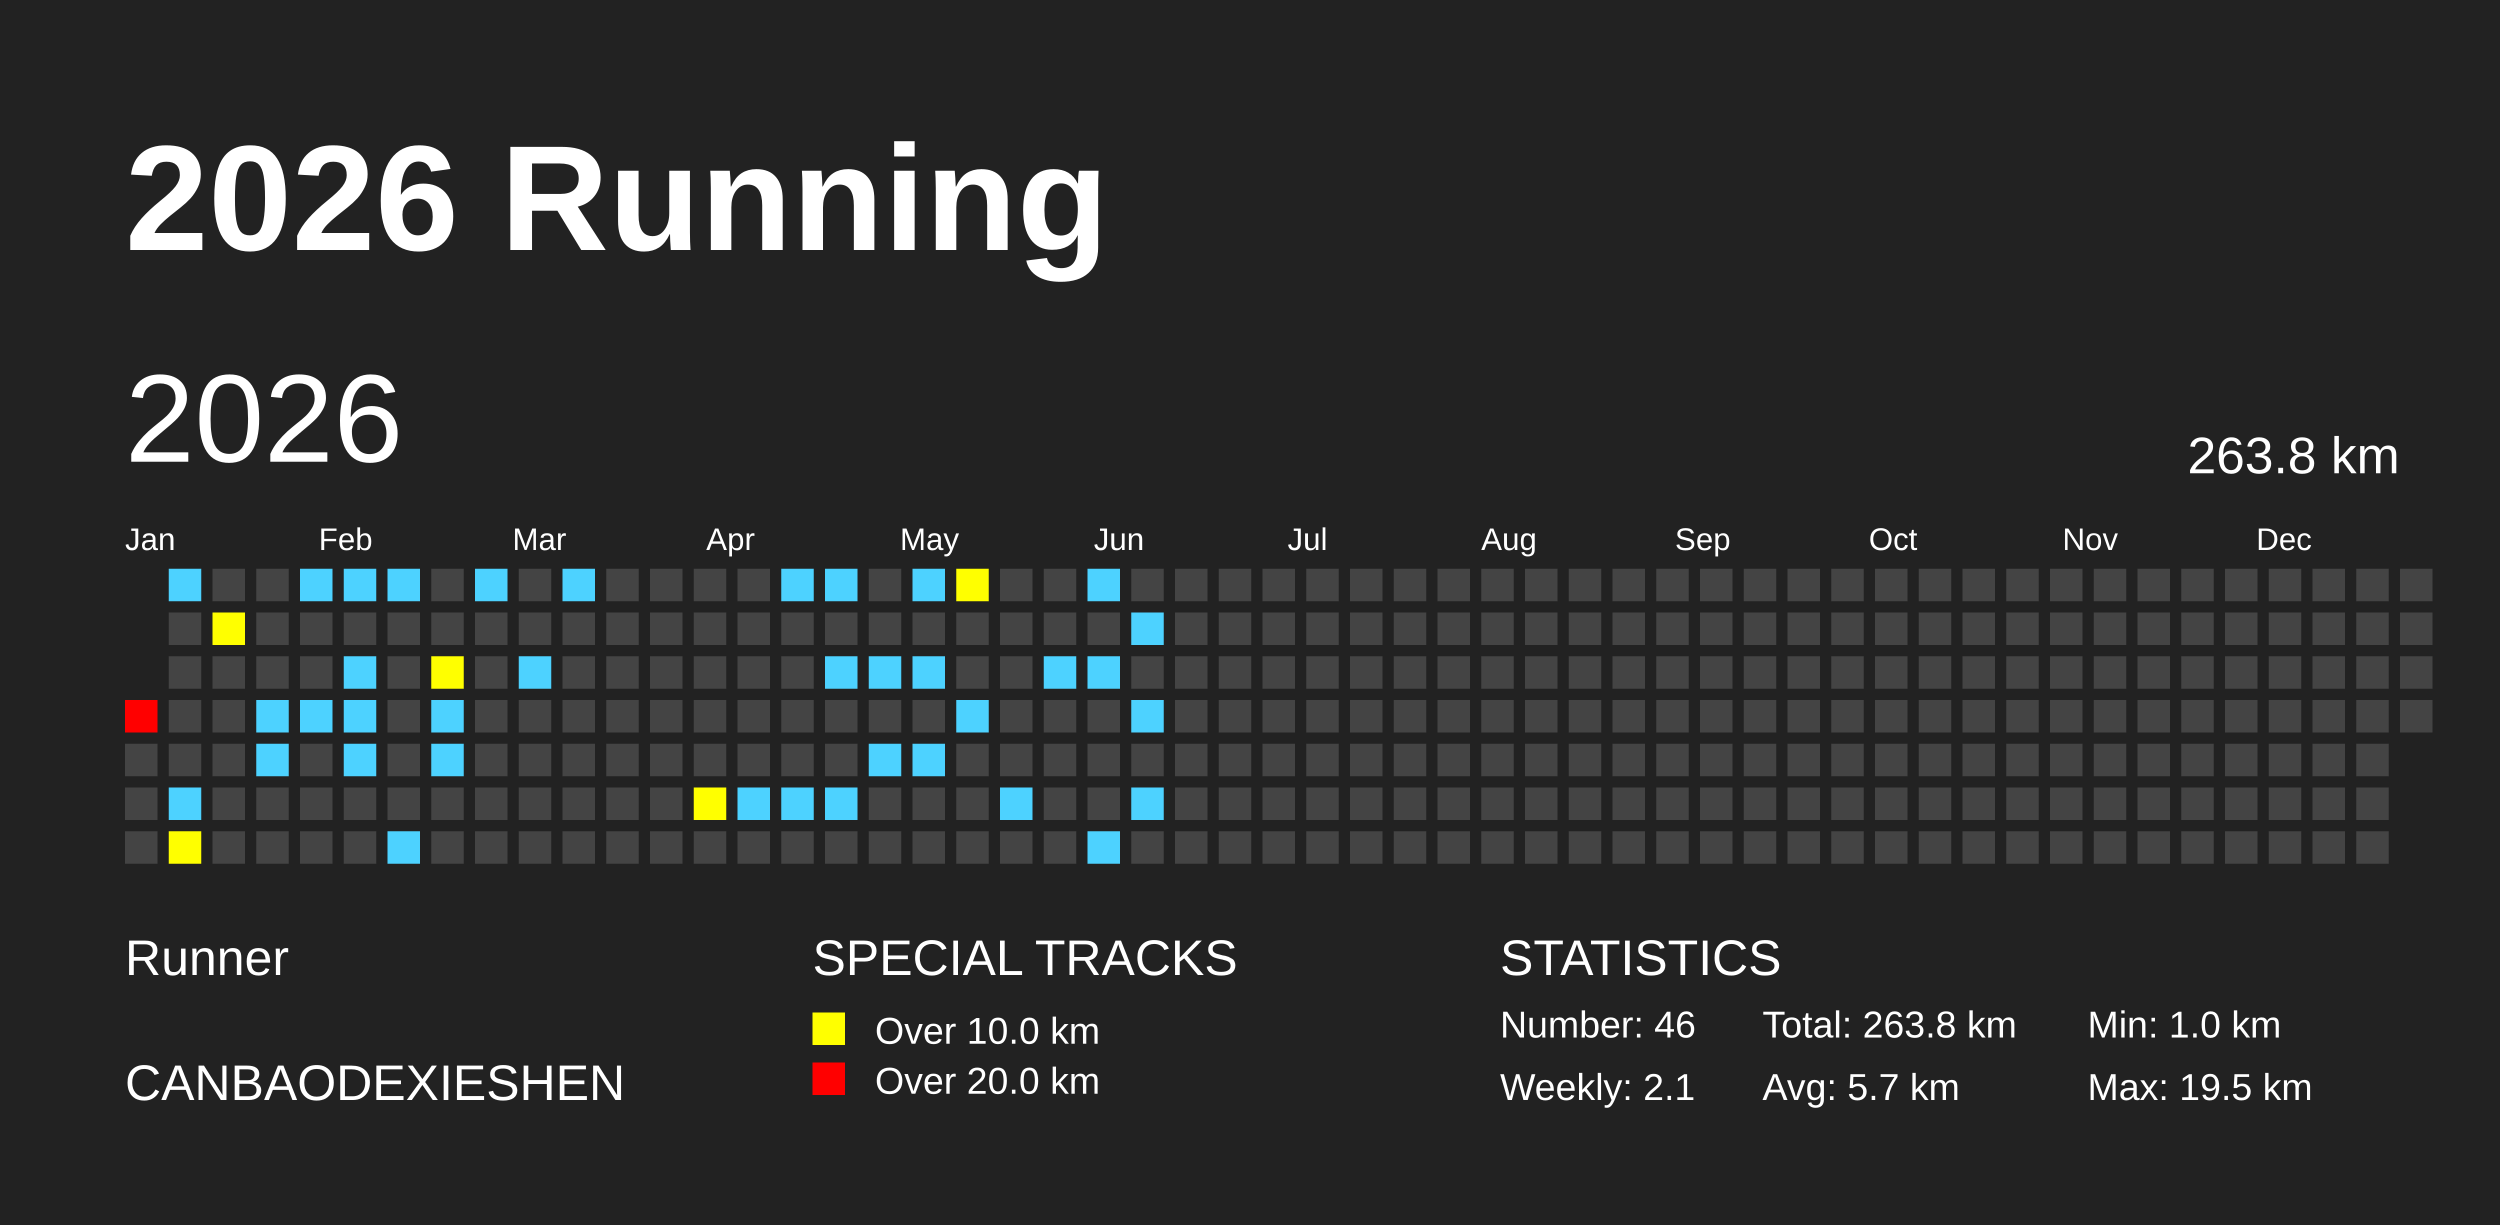
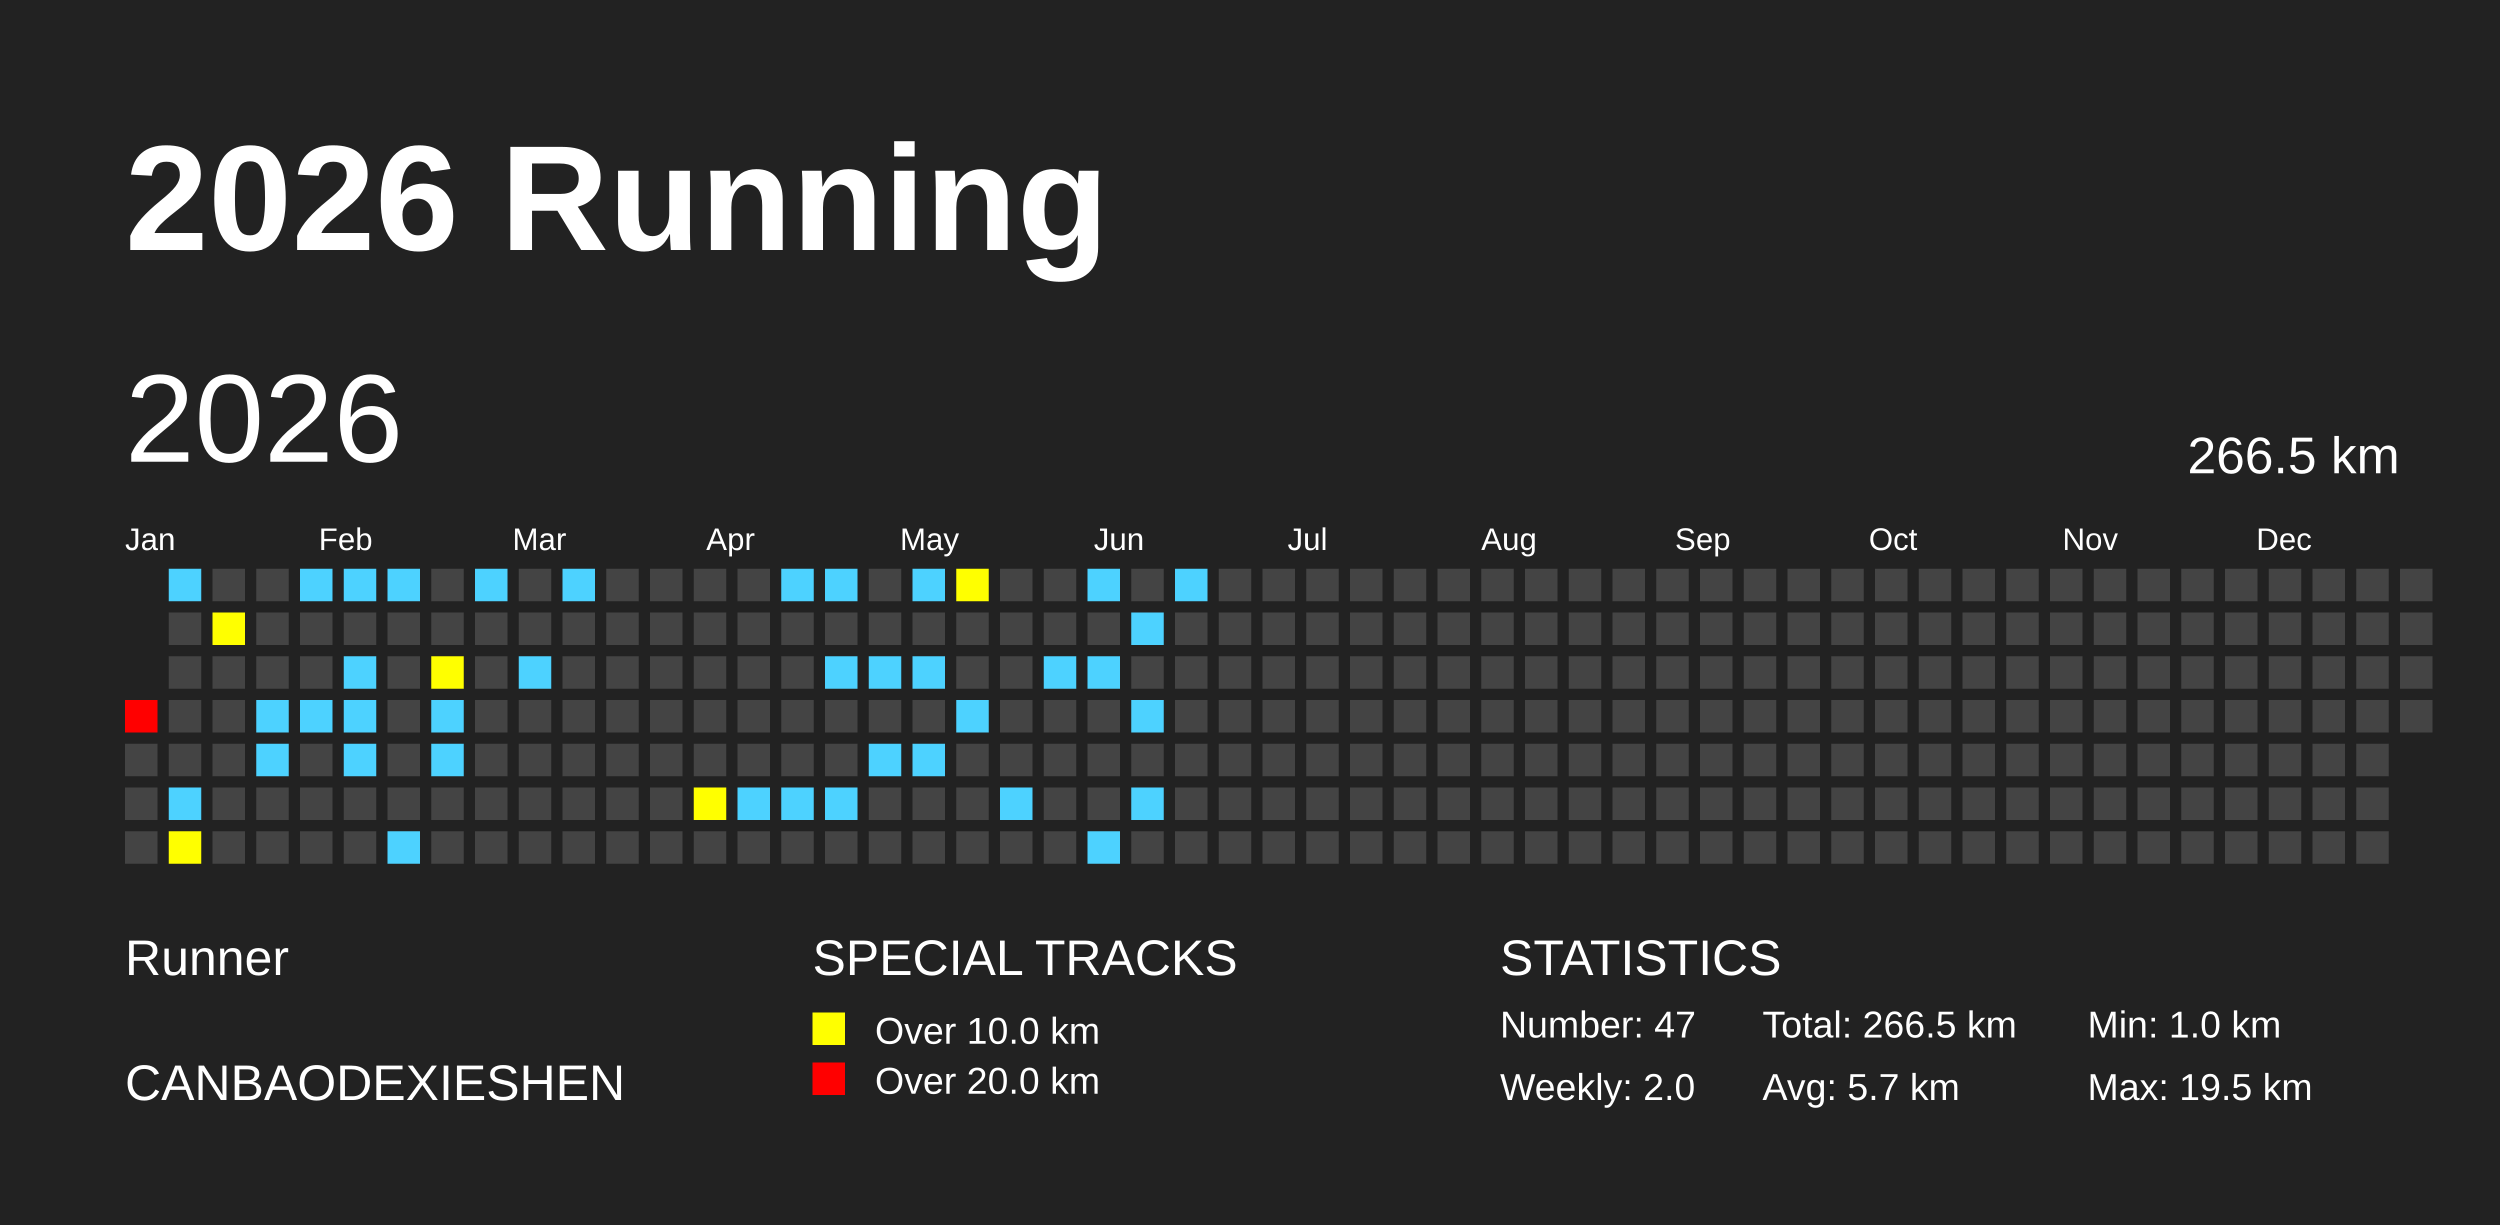
<svg xmlns="http://www.w3.org/2000/svg" baseProfile="full" height="98mm" version="1.1" viewBox="0,0,200,98" width="200mm">
  <defs>
    <pattern height="2" id="indoor-stripe" patternUnits="userSpaceOnUse" width="2">
      <line stroke="white" stroke-opacity="0.45" stroke-width="0.5" x1="0" x2="2" y1="2" y2="0" />
    </pattern>
  </defs>
  <rect fill="#222222" height="98" width="200" x="0" y="0" />
  <text fill="#FFFFFF" style="font-size:12px; font-family:Arial; font-weight:bold;" x="10" y="20">2026 Running</text>
  <text fill="#FFFFFF" style="font-size:4px; font-family:Arial" x="10" y="78">Runner</text>
  <text fill="#FFFFFF" style="font-size:4px; font-family:Arial" x="10" y="88">CANBAODEXIESHEN</text>
  <text fill="#FFFFFF" style="font-size:4px; font-family:Arial" x="65" y="78">SPECIAL TRACKS</text>
  <rect fill="yellow" height="2.6" width="2.6" x="65" y="81" />
  <text fill="#FFFFFF" style="font-size:3px; font-family:Arial" x="70" y="83.5">Over 10.0 km</text>
  <rect fill="red" height="2.6" width="2.6" x="65" y="85" />
  <text fill="#FFFFFF" style="font-size:3px; font-family:Arial" x="70" y="87.5">Over 20.0 km</text>
  <text fill="#FFFFFF" style="font-size:4px; font-family:Arial" x="120" y="78">STATISTICS</text>
-   <text fill="#FFFFFF" style="font-size:3px; font-family:Arial" x="120" y="83">Number: 46</text>
-   <text fill="#FFFFFF" style="font-size:3px; font-family:Arial" x="120" y="88">Weekly: 2.1</text>
-   <text fill="#FFFFFF" style="font-size:3px; font-family:Arial" x="141" y="83">Total: 263.8 km</text>
+   <text fill="#FFFFFF" style="font-size:3px; font-family:Arial" x="120" y="83">Number: 47</text>
+   <text fill="#FFFFFF" style="font-size:3px; font-family:Arial" x="120" y="88">Weekly: 2.0</text>
+   <text fill="#FFFFFF" style="font-size:3px; font-family:Arial" x="141" y="83">Total: 266.5 km</text>
  <text fill="#FFFFFF" style="font-size:3px; font-family:Arial" x="141" y="88">Avg: 5.7 km</text>
  <text fill="#FFFFFF" style="font-size:3px; font-family:Arial" x="167" y="83">Min: 1.0 km</text>
  <text fill="#FFFFFF" style="font-size:3px; font-family:Arial" x="167" y="88">Max: 19.5 km</text>
  <text dominant-baseline="hanging" fill="#FFFFFF" style="font-size:10.0px; font-family:Arial;" x="10" y="30">2026</text>
-   <text dominant-baseline="hanging" fill="#FFFFFF" style="font-size:4.125px; font-family:Arial;" x="175" y="35">263.8 km</text>
+   <text dominant-baseline="hanging" fill="#FFFFFF" style="font-size:4.125px; font-family:Arial;" x="175" y="35">266.5 km</text>
  <text fill="#FFFFFF" style="font-size:2.5px; font-family:Arial" x="10.0" y="44">Jan</text>
  <text fill="#FFFFFF" style="font-size:2.5px; font-family:Arial" x="25.5" y="44">Feb</text>
  <text fill="#FFFFFF" style="font-size:2.5px; font-family:Arial" x="41.0" y="44">Mar</text>
  <text fill="#FFFFFF" style="font-size:2.5px; font-family:Arial" x="56.5" y="44">Apr</text>
  <text fill="#FFFFFF" style="font-size:2.5px; font-family:Arial" x="72.0" y="44">May</text>
  <text fill="#FFFFFF" style="font-size:2.5px; font-family:Arial" x="87.5" y="44">Jun</text>
  <text fill="#FFFFFF" style="font-size:2.5px; font-family:Arial" x="103.0" y="44">Jul</text>
  <text fill="#FFFFFF" style="font-size:2.5px; font-family:Arial" x="118.5" y="44">Aug</text>
  <text fill="#FFFFFF" style="font-size:2.5px; font-family:Arial" x="134.0" y="44">Sep</text>
  <text fill="#FFFFFF" style="font-size:2.5px; font-family:Arial" x="149.5" y="44">Oct</text>
  <text fill="#FFFFFF" style="font-size:2.5px; font-family:Arial" x="165.0" y="44">Nov</text>
  <text fill="#FFFFFF" style="font-size:2.5px; font-family:Arial" x="180.5" y="44">Dec</text>
  <rect fill="red" height="2.6" width="2.6" x="10.0" y="56.0" />
  <rect fill="#444444" height="2.6" width="2.6" x="10.0" y="59.5" />
  <rect fill="#444444" height="2.6" width="2.6" x="10.0" y="63.0" />
  <rect fill="#444444" height="2.6" width="2.6" x="10.0" y="66.5" />
  <rect fill="#4DD2FF" height="2.6" width="2.6" x="13.5" y="45.5" />
  <rect fill="#444444" height="2.6" width="2.6" x="13.5" y="49.0" />
  <rect fill="#444444" height="2.6" width="2.6" x="13.5" y="52.5" />
  <rect fill="#444444" height="2.6" width="2.6" x="13.5" y="56.0" />
  <rect fill="#444444" height="2.6" width="2.6" x="13.5" y="59.5" />
  <rect fill="#4DD2FF" height="2.6" width="2.6" x="13.5" y="63.0" />
  <rect fill="yellow" height="2.6" width="2.6" x="13.5" y="66.5" />
  <rect fill="#444444" height="2.6" width="2.6" x="17.0" y="45.5" />
  <rect fill="yellow" height="2.6" width="2.6" x="17.0" y="49.0" />
  <rect fill="#444444" height="2.6" width="2.6" x="17.0" y="52.5" />
  <rect fill="#444444" height="2.6" width="2.6" x="17.0" y="56.0" />
  <rect fill="#444444" height="2.6" width="2.6" x="17.0" y="59.5" />
  <rect fill="#444444" height="2.6" width="2.6" x="17.0" y="63.0" />
  <rect fill="#444444" height="2.6" width="2.6" x="17.0" y="66.5" />
  <rect fill="#444444" height="2.6" width="2.6" x="20.5" y="45.5" />
  <rect fill="#444444" height="2.6" width="2.6" x="20.5" y="49.0" />
  <rect fill="#444444" height="2.6" width="2.6" x="20.5" y="52.5" />
  <rect fill="#4DD2FF" height="2.6" width="2.6" x="20.5" y="56.0" />
  <rect fill="#4DD2FF" height="2.6" width="2.6" x="20.5" y="59.5" />
  <rect fill="#444444" height="2.6" width="2.6" x="20.5" y="63.0" />
  <rect fill="#444444" height="2.6" width="2.6" x="20.5" y="66.5" />
  <rect fill="#4DD2FF" height="2.6" width="2.6" x="24.0" y="45.5" />
  <rect fill="#444444" height="2.6" width="2.6" x="24.0" y="49.0" />
  <rect fill="#444444" height="2.6" width="2.6" x="24.0" y="52.5" />
  <rect fill="#4DD2FF" height="2.6" width="2.6" x="24.0" y="56.0" />
  <rect fill="#444444" height="2.6" width="2.6" x="24.0" y="59.5" />
  <rect fill="#444444" height="2.6" width="2.6" x="24.0" y="63.0" />
  <rect fill="#444444" height="2.6" width="2.6" x="24.0" y="66.5" />
  <rect fill="#4DD2FF" height="2.6" width="2.6" x="27.5" y="45.5" />
  <rect fill="#444444" height="2.6" width="2.6" x="27.5" y="49.0" />
  <rect fill="#4DD2FF" height="2.6" width="2.6" x="27.5" y="52.5" />
  <rect fill="#4DD2FF" height="2.6" width="2.6" x="27.5" y="56.0" />
  <rect fill="#4DD2FF" height="2.6" width="2.6" x="27.5" y="59.5" />
  <rect fill="#444444" height="2.6" width="2.6" x="27.5" y="63.0" />
  <rect fill="#444444" height="2.6" width="2.6" x="27.5" y="66.5" />
  <rect fill="#4DD2FF" height="2.6" width="2.6" x="31.0" y="45.5" />
  <rect fill="#444444" height="2.6" width="2.6" x="31.0" y="49.0" />
  <rect fill="#444444" height="2.6" width="2.6" x="31.0" y="52.5" />
  <rect fill="#444444" height="2.6" width="2.6" x="31.0" y="56.0" />
  <rect fill="#444444" height="2.6" width="2.6" x="31.0" y="59.5" />
  <rect fill="#444444" height="2.6" width="2.6" x="31.0" y="63.0" />
  <rect fill="#4DD2FF" height="2.6" width="2.6" x="31.0" y="66.5" />
  <rect fill="#444444" height="2.6" width="2.6" x="34.5" y="45.5" />
  <rect fill="#444444" height="2.6" width="2.6" x="34.5" y="49.0" />
  <rect fill="yellow" height="2.6" width="2.6" x="34.5" y="52.5" />
  <rect fill="#4DD2FF" height="2.6" width="2.6" x="34.5" y="56.0" />
  <rect fill="#4DD2FF" height="2.6" width="2.6" x="34.5" y="59.5" />
  <rect fill="#444444" height="2.6" width="2.6" x="34.5" y="63.0" />
  <rect fill="#444444" height="2.6" width="2.6" x="34.5" y="66.5" />
  <rect fill="#4DD2FF" height="2.6" width="2.6" x="38.0" y="45.5" />
  <rect fill="#444444" height="2.6" width="2.6" x="38.0" y="49.0" />
  <rect fill="#444444" height="2.6" width="2.6" x="38.0" y="52.5" />
  <rect fill="#444444" height="2.6" width="2.6" x="38.0" y="56.0" />
  <rect fill="#444444" height="2.6" width="2.6" x="38.0" y="59.5" />
  <rect fill="#444444" height="2.6" width="2.6" x="38.0" y="63.0" />
  <rect fill="#444444" height="2.6" width="2.6" x="38.0" y="66.5" />
  <rect fill="#444444" height="2.6" width="2.6" x="41.5" y="45.5" />
  <rect fill="#444444" height="2.6" width="2.6" x="41.5" y="49.0" />
  <rect fill="#4DD2FF" height="2.6" width="2.6" x="41.5" y="52.5" />
  <rect fill="#444444" height="2.6" width="2.6" x="41.5" y="56.0" />
  <rect fill="#444444" height="2.6" width="2.6" x="41.5" y="59.5" />
  <rect fill="#444444" height="2.6" width="2.6" x="41.5" y="63.0" />
  <rect fill="#444444" height="2.6" width="2.6" x="41.5" y="66.5" />
  <rect fill="#4DD2FF" height="2.6" width="2.6" x="45.0" y="45.5" />
  <rect fill="#444444" height="2.6" width="2.6" x="45.0" y="49.0" />
  <rect fill="#444444" height="2.6" width="2.6" x="45.0" y="52.5" />
  <rect fill="#444444" height="2.6" width="2.6" x="45.0" y="56.0" />
  <rect fill="#444444" height="2.6" width="2.6" x="45.0" y="59.5" />
  <rect fill="#444444" height="2.6" width="2.6" x="45.0" y="63.0" />
  <rect fill="#444444" height="2.6" width="2.6" x="45.0" y="66.5" />
  <rect fill="#444444" height="2.6" width="2.6" x="48.5" y="45.5" />
  <rect fill="#444444" height="2.6" width="2.6" x="48.5" y="49.0" />
  <rect fill="#444444" height="2.6" width="2.6" x="48.5" y="52.5" />
  <rect fill="#444444" height="2.6" width="2.6" x="48.5" y="56.0" />
  <rect fill="#444444" height="2.6" width="2.6" x="48.5" y="59.5" />
  <rect fill="#444444" height="2.6" width="2.6" x="48.5" y="63.0" />
  <rect fill="#444444" height="2.6" width="2.6" x="48.5" y="66.5" />
  <rect fill="#444444" height="2.6" width="2.6" x="52.0" y="45.5" />
  <rect fill="#444444" height="2.6" width="2.6" x="52.0" y="49.0" />
  <rect fill="#444444" height="2.6" width="2.6" x="52.0" y="52.5" />
  <rect fill="#444444" height="2.6" width="2.6" x="52.0" y="56.0" />
  <rect fill="#444444" height="2.6" width="2.6" x="52.0" y="59.5" />
  <rect fill="#444444" height="2.6" width="2.6" x="52.0" y="63.0" />
  <rect fill="#444444" height="2.6" width="2.6" x="52.0" y="66.5" />
  <rect fill="#444444" height="2.6" width="2.6" x="55.5" y="45.5" />
  <rect fill="#444444" height="2.6" width="2.6" x="55.5" y="49.0" />
  <rect fill="#444444" height="2.6" width="2.6" x="55.5" y="52.5" />
  <rect fill="#444444" height="2.6" width="2.6" x="55.5" y="56.0" />
  <rect fill="#444444" height="2.6" width="2.6" x="55.5" y="59.5" />
  <rect fill="yellow" height="2.6" width="2.6" x="55.5" y="63.0" />
  <rect fill="#444444" height="2.6" width="2.6" x="55.5" y="66.5" />
  <rect fill="#444444" height="2.6" width="2.6" x="59.0" y="45.5" />
  <rect fill="#444444" height="2.6" width="2.6" x="59.0" y="49.0" />
  <rect fill="#444444" height="2.6" width="2.6" x="59.0" y="52.5" />
  <rect fill="#444444" height="2.6" width="2.6" x="59.0" y="56.0" />
  <rect fill="#444444" height="2.6" width="2.6" x="59.0" y="59.5" />
  <rect fill="#4DD2FF" height="2.6" width="2.6" x="59.0" y="63.0" />
  <rect fill="#444444" height="2.6" width="2.6" x="59.0" y="66.5" />
  <rect fill="#4DD2FF" height="2.6" width="2.6" x="62.5" y="45.5" />
  <rect fill="#444444" height="2.6" width="2.6" x="62.5" y="49.0" />
  <rect fill="#444444" height="2.6" width="2.6" x="62.5" y="52.5" />
  <rect fill="#444444" height="2.6" width="2.6" x="62.5" y="56.0" />
  <rect fill="#444444" height="2.6" width="2.6" x="62.5" y="59.5" />
  <rect fill="#4DD2FF" height="2.6" width="2.6" x="62.5" y="63.0" />
  <rect fill="#444444" height="2.6" width="2.6" x="62.5" y="66.5" />
  <rect fill="#4DD2FF" height="2.6" width="2.6" x="66.0" y="45.5" />
  <rect fill="#444444" height="2.6" width="2.6" x="66.0" y="49.0" />
  <rect fill="#4DD2FF" height="2.6" width="2.6" x="66.0" y="52.5" />
  <rect fill="#444444" height="2.6" width="2.6" x="66.0" y="56.0" />
  <rect fill="#444444" height="2.6" width="2.6" x="66.0" y="59.5" />
  <rect fill="#4DD2FF" height="2.6" width="2.6" x="66.0" y="63.0" />
  <rect fill="#444444" height="2.6" width="2.6" x="66.0" y="66.5" />
  <rect fill="#444444" height="2.6" width="2.6" x="69.5" y="45.5" />
  <rect fill="#444444" height="2.6" width="2.6" x="69.5" y="49.0" />
  <rect fill="#4DD2FF" height="2.6" width="2.6" x="69.5" y="52.5" />
  <rect fill="#444444" height="2.6" width="2.6" x="69.5" y="56.0" />
  <rect fill="#4DD2FF" height="2.6" width="2.6" x="69.5" y="59.5" />
  <rect fill="#444444" height="2.6" width="2.6" x="69.5" y="63.0" />
  <rect fill="#444444" height="2.6" width="2.6" x="69.5" y="66.5" />
  <rect fill="#4DD2FF" height="2.6" width="2.6" x="73.0" y="45.5" />
  <rect fill="#444444" height="2.6" width="2.6" x="73.0" y="49.0" />
  <rect fill="#4DD2FF" height="2.6" width="2.6" x="73.0" y="52.5" />
  <rect fill="#444444" height="2.6" width="2.6" x="73.0" y="56.0" />
  <rect fill="#4DD2FF" height="2.6" width="2.6" x="73.0" y="59.5" />
  <rect fill="#444444" height="2.6" width="2.6" x="73.0" y="63.0" />
  <rect fill="#444444" height="2.6" width="2.6" x="73.0" y="66.5" />
  <rect fill="yellow" height="2.6" width="2.6" x="76.5" y="45.5" />
  <rect fill="#444444" height="2.6" width="2.6" x="76.5" y="49.0" />
  <rect fill="#444444" height="2.6" width="2.6" x="76.5" y="52.5" />
  <rect fill="#4DD2FF" height="2.6" width="2.6" x="76.5" y="56.0" />
  <rect fill="#444444" height="2.6" width="2.6" x="76.5" y="59.5" />
  <rect fill="#444444" height="2.6" width="2.6" x="76.5" y="63.0" />
  <rect fill="#444444" height="2.6" width="2.6" x="76.5" y="66.5" />
  <rect fill="#444444" height="2.6" width="2.6" x="80.0" y="45.5" />
  <rect fill="#444444" height="2.6" width="2.6" x="80.0" y="49.0" />
  <rect fill="#444444" height="2.6" width="2.6" x="80.0" y="52.5" />
  <rect fill="#444444" height="2.6" width="2.6" x="80.0" y="56.0" />
  <rect fill="#444444" height="2.6" width="2.6" x="80.0" y="59.5" />
  <rect fill="#4DD2FF" height="2.6" width="2.6" x="80.0" y="63.0" />
  <rect fill="#444444" height="2.6" width="2.6" x="80.0" y="66.5" />
  <rect fill="#444444" height="2.6" width="2.6" x="83.5" y="45.5" />
  <rect fill="#444444" height="2.6" width="2.6" x="83.5" y="49.0" />
  <rect fill="#4DD2FF" height="2.6" width="2.6" x="83.5" y="52.5" />
  <rect fill="#444444" height="2.6" width="2.6" x="83.5" y="56.0" />
  <rect fill="#444444" height="2.6" width="2.6" x="83.5" y="59.5" />
  <rect fill="#444444" height="2.6" width="2.6" x="83.5" y="63.0" />
  <rect fill="#444444" height="2.6" width="2.6" x="83.5" y="66.5" />
  <rect fill="#4DD2FF" height="2.6" width="2.6" x="87.0" y="45.5" />
  <rect fill="#444444" height="2.6" width="2.6" x="87.0" y="49.0" />
  <rect fill="#4DD2FF" height="2.6" width="2.6" x="87.0" y="52.5" />
  <rect fill="#444444" height="2.6" width="2.6" x="87.0" y="56.0" />
  <rect fill="#444444" height="2.6" width="2.6" x="87.0" y="59.5" />
  <rect fill="#444444" height="2.6" width="2.6" x="87.0" y="63.0" />
  <rect fill="#4DD2FF" height="2.6" width="2.6" x="87.0" y="66.5" />
  <rect fill="#444444" height="2.6" width="2.6" x="90.5" y="45.5" />
  <rect fill="#4DD2FF" height="2.6" width="2.6" x="90.5" y="49.0" />
  <rect fill="#444444" height="2.6" width="2.6" x="90.5" y="52.5" />
  <rect fill="#4DD2FF" height="2.6" width="2.6" x="90.5" y="56.0" />
  <rect fill="#444444" height="2.6" width="2.6" x="90.5" y="59.5" />
  <rect fill="#4DD2FF" height="2.6" width="2.6" x="90.5" y="63.0" />
  <rect fill="#444444" height="2.6" width="2.6" x="90.5" y="66.5" />
-   <rect fill="#444444" height="2.6" width="2.6" x="94.0" y="45.5" />
+   <rect fill="#4DD2FF" height="2.6" width="2.6" x="94.0" y="45.5" />
  <rect fill="#444444" height="2.6" width="2.6" x="94.0" y="49.0" />
  <rect fill="#444444" height="2.6" width="2.6" x="94.0" y="52.5" />
  <rect fill="#444444" height="2.6" width="2.6" x="94.0" y="56.0" />
  <rect fill="#444444" height="2.6" width="2.6" x="94.0" y="59.5" />
  <rect fill="#444444" height="2.6" width="2.6" x="94.0" y="63.0" />
  <rect fill="#444444" height="2.6" width="2.6" x="94.0" y="66.5" />
  <rect fill="#444444" height="2.6" width="2.6" x="97.5" y="45.5" />
  <rect fill="#444444" height="2.6" width="2.6" x="97.5" y="49.0" />
  <rect fill="#444444" height="2.6" width="2.6" x="97.5" y="52.5" />
  <rect fill="#444444" height="2.6" width="2.6" x="97.5" y="56.0" />
  <rect fill="#444444" height="2.6" width="2.6" x="97.5" y="59.5" />
  <rect fill="#444444" height="2.6" width="2.6" x="97.5" y="63.0" />
  <rect fill="#444444" height="2.6" width="2.6" x="97.5" y="66.5" />
  <rect fill="#444444" height="2.6" width="2.6" x="101.0" y="45.5" />
  <rect fill="#444444" height="2.6" width="2.6" x="101.0" y="49.0" />
  <rect fill="#444444" height="2.6" width="2.6" x="101.0" y="52.5" />
  <rect fill="#444444" height="2.6" width="2.6" x="101.0" y="56.0" />
  <rect fill="#444444" height="2.6" width="2.6" x="101.0" y="59.5" />
  <rect fill="#444444" height="2.6" width="2.6" x="101.0" y="63.0" />
  <rect fill="#444444" height="2.6" width="2.6" x="101.0" y="66.5" />
  <rect fill="#444444" height="2.6" width="2.6" x="104.5" y="45.5" />
  <rect fill="#444444" height="2.6" width="2.6" x="104.5" y="49.0" />
  <rect fill="#444444" height="2.6" width="2.6" x="104.5" y="52.5" />
  <rect fill="#444444" height="2.6" width="2.6" x="104.5" y="56.0" />
  <rect fill="#444444" height="2.6" width="2.6" x="104.5" y="59.5" />
  <rect fill="#444444" height="2.6" width="2.6" x="104.5" y="63.0" />
  <rect fill="#444444" height="2.6" width="2.6" x="104.5" y="66.5" />
  <rect fill="#444444" height="2.6" width="2.6" x="108.0" y="45.5" />
  <rect fill="#444444" height="2.6" width="2.6" x="108.0" y="49.0" />
  <rect fill="#444444" height="2.6" width="2.6" x="108.0" y="52.5" />
  <rect fill="#444444" height="2.6" width="2.6" x="108.0" y="56.0" />
  <rect fill="#444444" height="2.6" width="2.6" x="108.0" y="59.5" />
  <rect fill="#444444" height="2.6" width="2.6" x="108.0" y="63.0" />
  <rect fill="#444444" height="2.6" width="2.6" x="108.0" y="66.5" />
  <rect fill="#444444" height="2.6" width="2.6" x="111.5" y="45.5" />
  <rect fill="#444444" height="2.6" width="2.6" x="111.5" y="49.0" />
  <rect fill="#444444" height="2.6" width="2.6" x="111.5" y="52.5" />
  <rect fill="#444444" height="2.6" width="2.6" x="111.5" y="56.0" />
  <rect fill="#444444" height="2.6" width="2.6" x="111.5" y="59.5" />
  <rect fill="#444444" height="2.6" width="2.6" x="111.5" y="63.0" />
  <rect fill="#444444" height="2.6" width="2.6" x="111.5" y="66.5" />
  <rect fill="#444444" height="2.6" width="2.6" x="115.0" y="45.5" />
  <rect fill="#444444" height="2.6" width="2.6" x="115.0" y="49.0" />
  <rect fill="#444444" height="2.6" width="2.6" x="115.0" y="52.5" />
  <rect fill="#444444" height="2.6" width="2.6" x="115.0" y="56.0" />
  <rect fill="#444444" height="2.6" width="2.6" x="115.0" y="59.5" />
  <rect fill="#444444" height="2.6" width="2.6" x="115.0" y="63.0" />
  <rect fill="#444444" height="2.6" width="2.6" x="115.0" y="66.5" />
  <rect fill="#444444" height="2.6" width="2.6" x="118.5" y="45.5" />
  <rect fill="#444444" height="2.6" width="2.6" x="118.5" y="49.0" />
  <rect fill="#444444" height="2.6" width="2.6" x="118.5" y="52.5" />
  <rect fill="#444444" height="2.6" width="2.6" x="118.5" y="56.0" />
  <rect fill="#444444" height="2.6" width="2.6" x="118.5" y="59.5" />
  <rect fill="#444444" height="2.6" width="2.6" x="118.5" y="63.0" />
  <rect fill="#444444" height="2.6" width="2.6" x="118.5" y="66.5" />
  <rect fill="#444444" height="2.6" width="2.6" x="122.0" y="45.5" />
  <rect fill="#444444" height="2.6" width="2.6" x="122.0" y="49.0" />
  <rect fill="#444444" height="2.6" width="2.6" x="122.0" y="52.5" />
  <rect fill="#444444" height="2.6" width="2.6" x="122.0" y="56.0" />
  <rect fill="#444444" height="2.6" width="2.6" x="122.0" y="59.5" />
  <rect fill="#444444" height="2.6" width="2.6" x="122.0" y="63.0" />
  <rect fill="#444444" height="2.6" width="2.6" x="122.0" y="66.5" />
  <rect fill="#444444" height="2.6" width="2.6" x="125.5" y="45.5" />
  <rect fill="#444444" height="2.6" width="2.6" x="125.5" y="49.0" />
  <rect fill="#444444" height="2.6" width="2.6" x="125.5" y="52.5" />
  <rect fill="#444444" height="2.6" width="2.6" x="125.5" y="56.0" />
  <rect fill="#444444" height="2.6" width="2.6" x="125.5" y="59.5" />
  <rect fill="#444444" height="2.6" width="2.6" x="125.5" y="63.0" />
  <rect fill="#444444" height="2.6" width="2.6" x="125.5" y="66.5" />
  <rect fill="#444444" height="2.6" width="2.6" x="129.0" y="45.5" />
  <rect fill="#444444" height="2.6" width="2.6" x="129.0" y="49.0" />
  <rect fill="#444444" height="2.6" width="2.6" x="129.0" y="52.5" />
  <rect fill="#444444" height="2.6" width="2.6" x="129.0" y="56.0" />
  <rect fill="#444444" height="2.6" width="2.6" x="129.0" y="59.5" />
  <rect fill="#444444" height="2.6" width="2.6" x="129.0" y="63.0" />
  <rect fill="#444444" height="2.6" width="2.6" x="129.0" y="66.5" />
  <rect fill="#444444" height="2.6" width="2.6" x="132.5" y="45.5" />
  <rect fill="#444444" height="2.6" width="2.6" x="132.5" y="49.0" />
  <rect fill="#444444" height="2.6" width="2.6" x="132.5" y="52.5" />
  <rect fill="#444444" height="2.6" width="2.6" x="132.5" y="56.0" />
  <rect fill="#444444" height="2.6" width="2.6" x="132.5" y="59.5" />
  <rect fill="#444444" height="2.6" width="2.6" x="132.5" y="63.0" />
  <rect fill="#444444" height="2.6" width="2.6" x="132.5" y="66.5" />
  <rect fill="#444444" height="2.6" width="2.6" x="136.0" y="45.5" />
  <rect fill="#444444" height="2.6" width="2.6" x="136.0" y="49.0" />
  <rect fill="#444444" height="2.6" width="2.6" x="136.0" y="52.5" />
  <rect fill="#444444" height="2.6" width="2.6" x="136.0" y="56.0" />
  <rect fill="#444444" height="2.6" width="2.6" x="136.0" y="59.5" />
  <rect fill="#444444" height="2.6" width="2.6" x="136.0" y="63.0" />
  <rect fill="#444444" height="2.6" width="2.6" x="136.0" y="66.5" />
  <rect fill="#444444" height="2.6" width="2.6" x="139.5" y="45.5" />
  <rect fill="#444444" height="2.6" width="2.6" x="139.5" y="49.0" />
  <rect fill="#444444" height="2.6" width="2.6" x="139.5" y="52.5" />
  <rect fill="#444444" height="2.6" width="2.6" x="139.5" y="56.0" />
  <rect fill="#444444" height="2.6" width="2.6" x="139.5" y="59.5" />
  <rect fill="#444444" height="2.6" width="2.6" x="139.5" y="63.0" />
  <rect fill="#444444" height="2.6" width="2.6" x="139.5" y="66.5" />
  <rect fill="#444444" height="2.6" width="2.6" x="143.0" y="45.5" />
  <rect fill="#444444" height="2.6" width="2.6" x="143.0" y="49.0" />
  <rect fill="#444444" height="2.6" width="2.6" x="143.0" y="52.5" />
  <rect fill="#444444" height="2.6" width="2.6" x="143.0" y="56.0" />
  <rect fill="#444444" height="2.6" width="2.6" x="143.0" y="59.5" />
  <rect fill="#444444" height="2.6" width="2.6" x="143.0" y="63.0" />
  <rect fill="#444444" height="2.6" width="2.6" x="143.0" y="66.5" />
  <rect fill="#444444" height="2.6" width="2.6" x="146.5" y="45.5" />
  <rect fill="#444444" height="2.6" width="2.6" x="146.5" y="49.0" />
  <rect fill="#444444" height="2.6" width="2.6" x="146.5" y="52.5" />
  <rect fill="#444444" height="2.6" width="2.6" x="146.5" y="56.0" />
  <rect fill="#444444" height="2.6" width="2.6" x="146.5" y="59.5" />
  <rect fill="#444444" height="2.6" width="2.6" x="146.5" y="63.0" />
  <rect fill="#444444" height="2.6" width="2.6" x="146.5" y="66.5" />
  <rect fill="#444444" height="2.6" width="2.6" x="150.0" y="45.5" />
  <rect fill="#444444" height="2.6" width="2.6" x="150.0" y="49.0" />
  <rect fill="#444444" height="2.6" width="2.6" x="150.0" y="52.5" />
  <rect fill="#444444" height="2.6" width="2.6" x="150.0" y="56.0" />
  <rect fill="#444444" height="2.6" width="2.6" x="150.0" y="59.5" />
  <rect fill="#444444" height="2.6" width="2.6" x="150.0" y="63.0" />
  <rect fill="#444444" height="2.6" width="2.6" x="150.0" y="66.5" />
  <rect fill="#444444" height="2.6" width="2.6" x="153.5" y="45.5" />
  <rect fill="#444444" height="2.6" width="2.6" x="153.5" y="49.0" />
  <rect fill="#444444" height="2.6" width="2.6" x="153.5" y="52.5" />
  <rect fill="#444444" height="2.6" width="2.6" x="153.5" y="56.0" />
  <rect fill="#444444" height="2.6" width="2.6" x="153.5" y="59.5" />
  <rect fill="#444444" height="2.6" width="2.6" x="153.5" y="63.0" />
  <rect fill="#444444" height="2.6" width="2.6" x="153.5" y="66.5" />
  <rect fill="#444444" height="2.6" width="2.6" x="157.0" y="45.5" />
  <rect fill="#444444" height="2.6" width="2.6" x="157.0" y="49.0" />
  <rect fill="#444444" height="2.6" width="2.6" x="157.0" y="52.5" />
  <rect fill="#444444" height="2.6" width="2.6" x="157.0" y="56.0" />
  <rect fill="#444444" height="2.6" width="2.6" x="157.0" y="59.5" />
  <rect fill="#444444" height="2.6" width="2.6" x="157.0" y="63.0" />
  <rect fill="#444444" height="2.6" width="2.6" x="157.0" y="66.5" />
  <rect fill="#444444" height="2.6" width="2.6" x="160.5" y="45.5" />
  <rect fill="#444444" height="2.6" width="2.6" x="160.5" y="49.0" />
  <rect fill="#444444" height="2.6" width="2.6" x="160.5" y="52.5" />
  <rect fill="#444444" height="2.6" width="2.6" x="160.5" y="56.0" />
  <rect fill="#444444" height="2.6" width="2.6" x="160.5" y="59.5" />
  <rect fill="#444444" height="2.6" width="2.6" x="160.5" y="63.0" />
  <rect fill="#444444" height="2.6" width="2.6" x="160.5" y="66.5" />
  <rect fill="#444444" height="2.6" width="2.6" x="164.0" y="45.5" />
  <rect fill="#444444" height="2.6" width="2.6" x="164.0" y="49.0" />
  <rect fill="#444444" height="2.6" width="2.6" x="164.0" y="52.5" />
  <rect fill="#444444" height="2.6" width="2.6" x="164.0" y="56.0" />
  <rect fill="#444444" height="2.6" width="2.6" x="164.0" y="59.5" />
  <rect fill="#444444" height="2.6" width="2.6" x="164.0" y="63.0" />
  <rect fill="#444444" height="2.6" width="2.6" x="164.0" y="66.5" />
  <rect fill="#444444" height="2.6" width="2.6" x="167.5" y="45.5" />
  <rect fill="#444444" height="2.6" width="2.6" x="167.5" y="49.0" />
  <rect fill="#444444" height="2.6" width="2.6" x="167.5" y="52.5" />
  <rect fill="#444444" height="2.6" width="2.6" x="167.5" y="56.0" />
  <rect fill="#444444" height="2.6" width="2.6" x="167.5" y="59.5" />
  <rect fill="#444444" height="2.6" width="2.6" x="167.5" y="63.0" />
  <rect fill="#444444" height="2.6" width="2.6" x="167.5" y="66.5" />
  <rect fill="#444444" height="2.6" width="2.6" x="171.0" y="45.5" />
  <rect fill="#444444" height="2.6" width="2.6" x="171.0" y="49.0" />
  <rect fill="#444444" height="2.6" width="2.6" x="171.0" y="52.5" />
  <rect fill="#444444" height="2.6" width="2.6" x="171.0" y="56.0" />
  <rect fill="#444444" height="2.6" width="2.6" x="171.0" y="59.5" />
  <rect fill="#444444" height="2.6" width="2.6" x="171.0" y="63.0" />
  <rect fill="#444444" height="2.6" width="2.6" x="171.0" y="66.5" />
  <rect fill="#444444" height="2.6" width="2.6" x="174.5" y="45.5" />
  <rect fill="#444444" height="2.6" width="2.6" x="174.5" y="49.0" />
  <rect fill="#444444" height="2.6" width="2.6" x="174.5" y="52.5" />
  <rect fill="#444444" height="2.6" width="2.6" x="174.5" y="56.0" />
  <rect fill="#444444" height="2.6" width="2.6" x="174.5" y="59.5" />
  <rect fill="#444444" height="2.6" width="2.6" x="174.5" y="63.0" />
  <rect fill="#444444" height="2.6" width="2.6" x="174.5" y="66.5" />
  <rect fill="#444444" height="2.6" width="2.6" x="178.0" y="45.5" />
  <rect fill="#444444" height="2.6" width="2.6" x="178.0" y="49.0" />
  <rect fill="#444444" height="2.6" width="2.6" x="178.0" y="52.5" />
  <rect fill="#444444" height="2.6" width="2.6" x="178.0" y="56.0" />
  <rect fill="#444444" height="2.6" width="2.6" x="178.0" y="59.5" />
  <rect fill="#444444" height="2.6" width="2.6" x="178.0" y="63.0" />
  <rect fill="#444444" height="2.6" width="2.6" x="178.0" y="66.5" />
  <rect fill="#444444" height="2.6" width="2.6" x="181.5" y="45.5" />
  <rect fill="#444444" height="2.6" width="2.6" x="181.5" y="49.0" />
  <rect fill="#444444" height="2.6" width="2.6" x="181.5" y="52.5" />
  <rect fill="#444444" height="2.6" width="2.6" x="181.5" y="56.0" />
  <rect fill="#444444" height="2.6" width="2.6" x="181.5" y="59.5" />
  <rect fill="#444444" height="2.6" width="2.6" x="181.5" y="63.0" />
  <rect fill="#444444" height="2.6" width="2.6" x="181.5" y="66.5" />
  <rect fill="#444444" height="2.6" width="2.6" x="185.0" y="45.5" />
  <rect fill="#444444" height="2.6" width="2.6" x="185.0" y="49.0" />
  <rect fill="#444444" height="2.6" width="2.6" x="185.0" y="52.5" />
  <rect fill="#444444" height="2.6" width="2.6" x="185.0" y="56.0" />
  <rect fill="#444444" height="2.6" width="2.6" x="185.0" y="59.5" />
  <rect fill="#444444" height="2.6" width="2.6" x="185.0" y="63.0" />
  <rect fill="#444444" height="2.6" width="2.6" x="185.0" y="66.5" />
  <rect fill="#444444" height="2.6" width="2.6" x="188.5" y="45.5" />
  <rect fill="#444444" height="2.6" width="2.6" x="188.5" y="49.0" />
  <rect fill="#444444" height="2.6" width="2.6" x="188.5" y="52.5" />
  <rect fill="#444444" height="2.6" width="2.6" x="188.5" y="56.0" />
  <rect fill="#444444" height="2.6" width="2.6" x="188.5" y="59.5" />
  <rect fill="#444444" height="2.6" width="2.6" x="188.5" y="63.0" />
  <rect fill="#444444" height="2.6" width="2.6" x="188.5" y="66.5" />
  <rect fill="#444444" height="2.6" width="2.6" x="192.0" y="45.5" />
  <rect fill="#444444" height="2.6" width="2.6" x="192.0" y="49.0" />
  <rect fill="#444444" height="2.6" width="2.6" x="192.0" y="52.5" />
  <rect fill="#444444" height="2.6" width="2.6" x="192.0" y="56.0" />
</svg>
